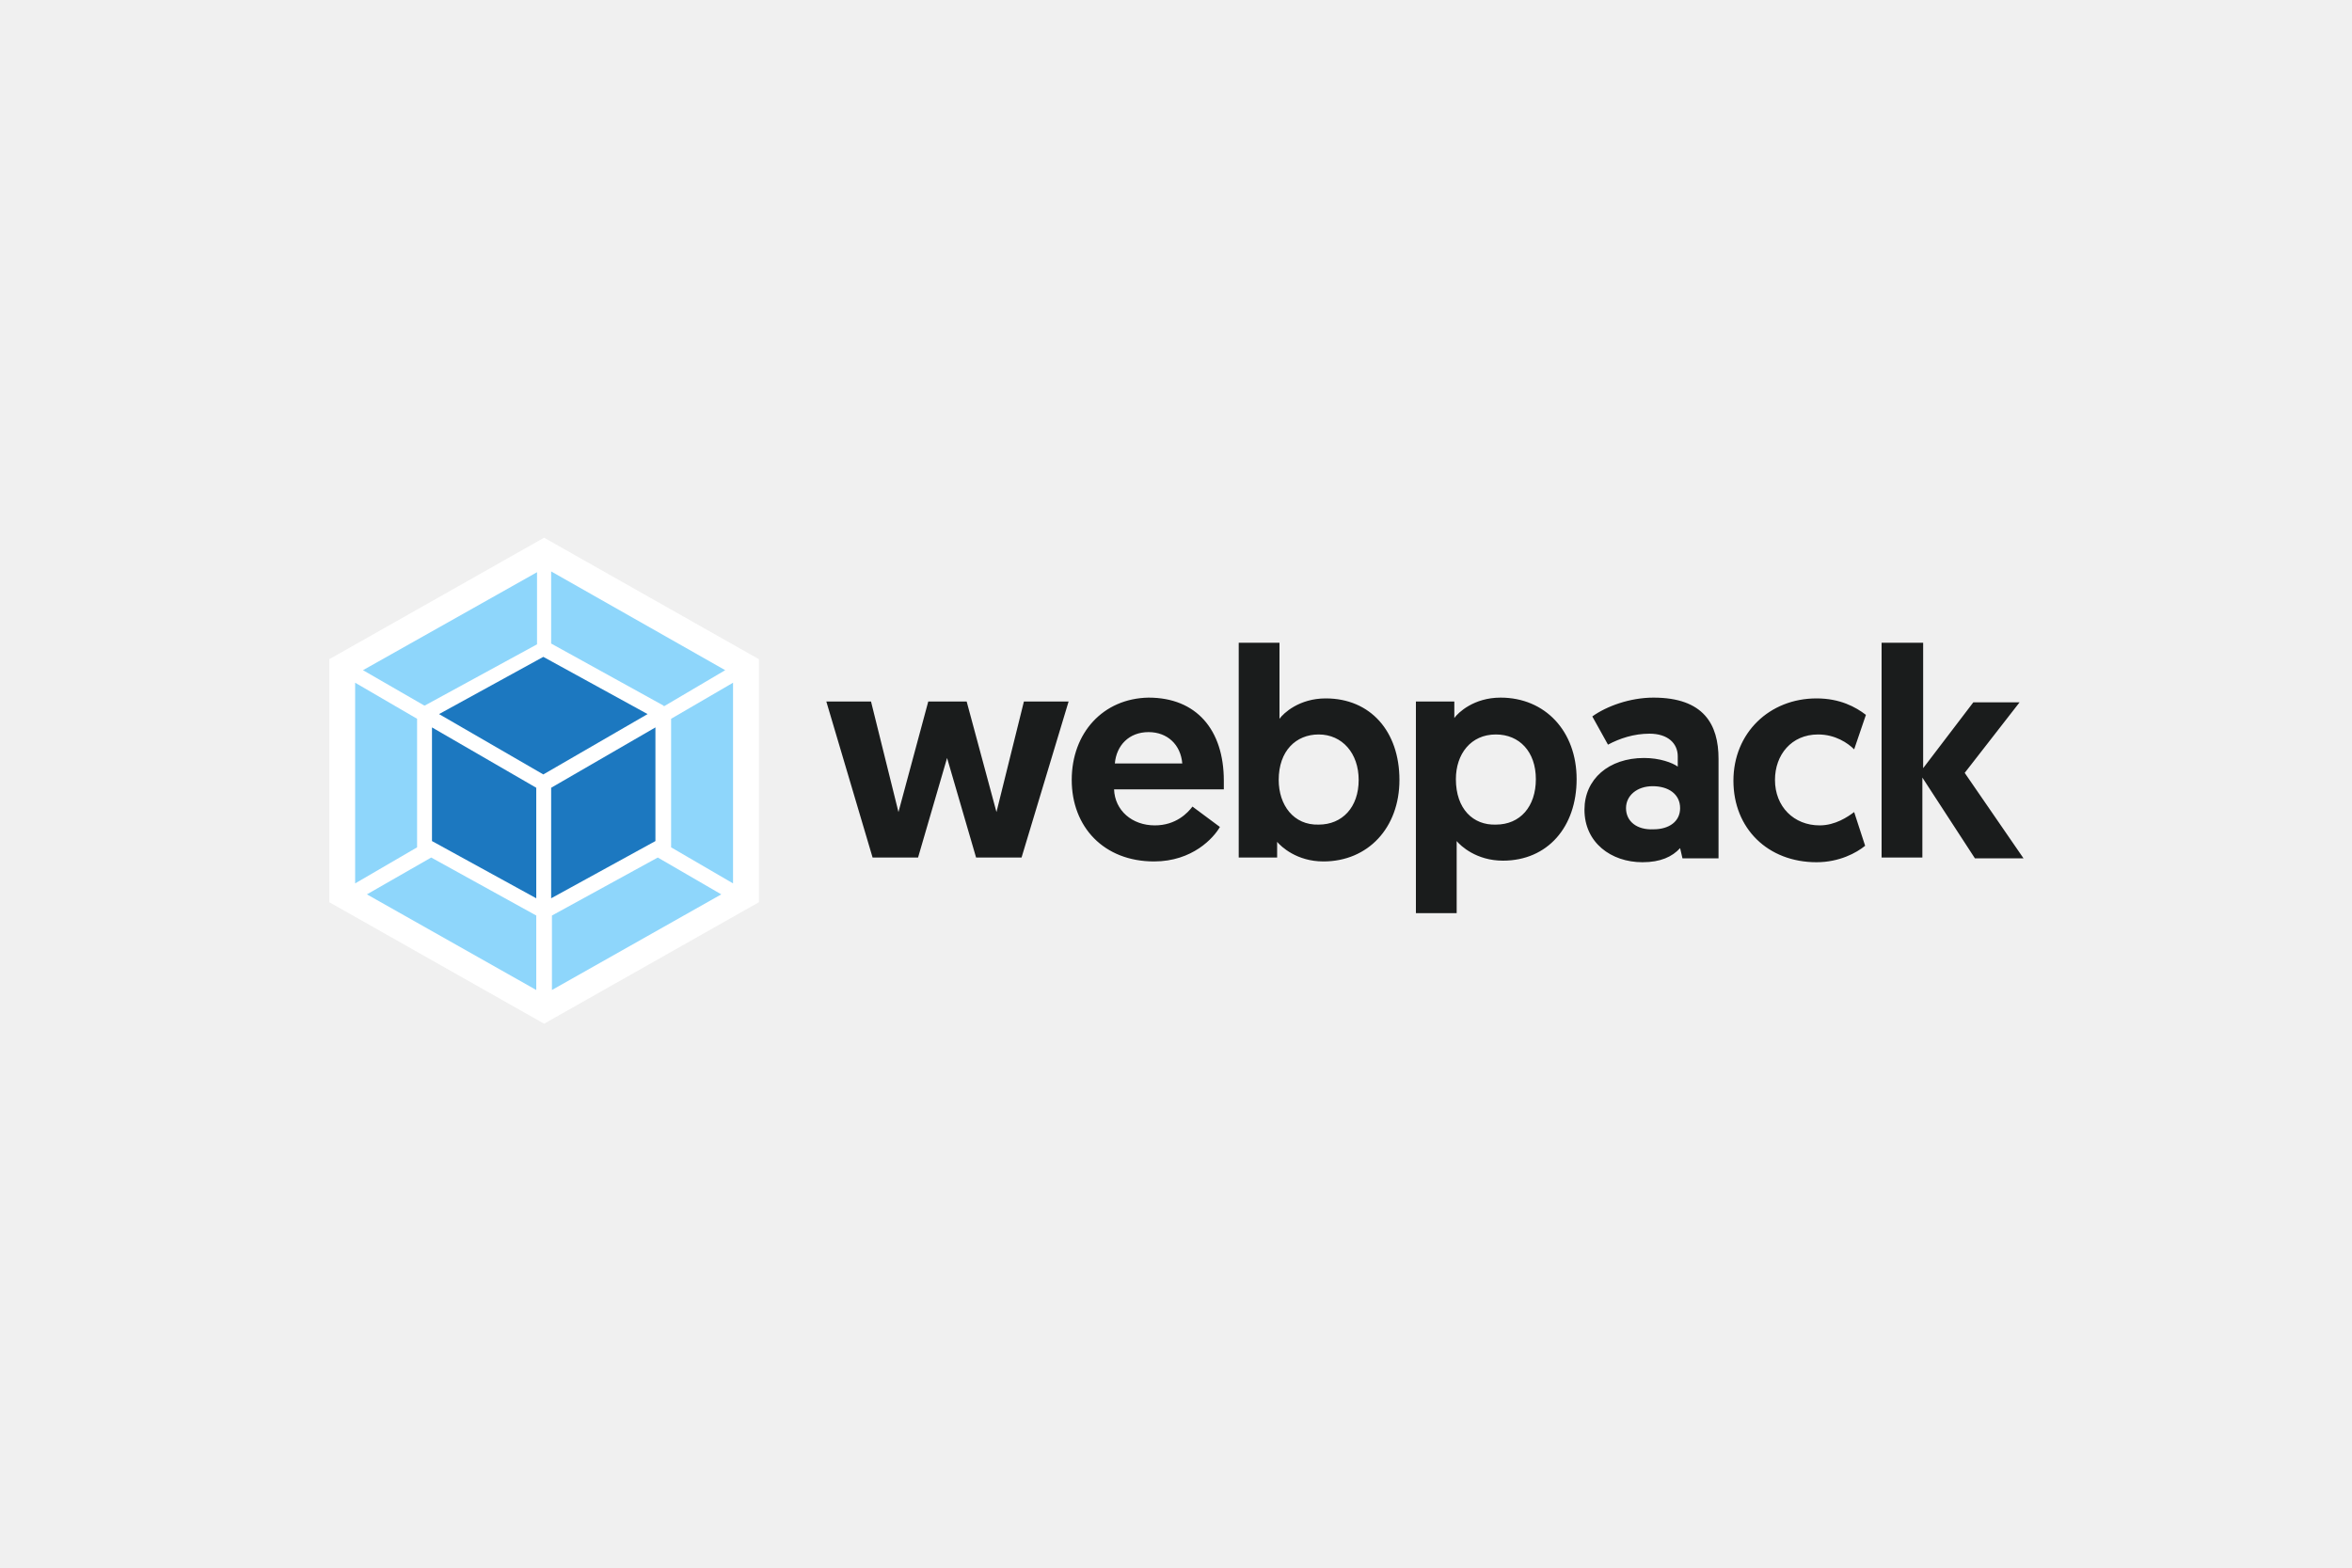
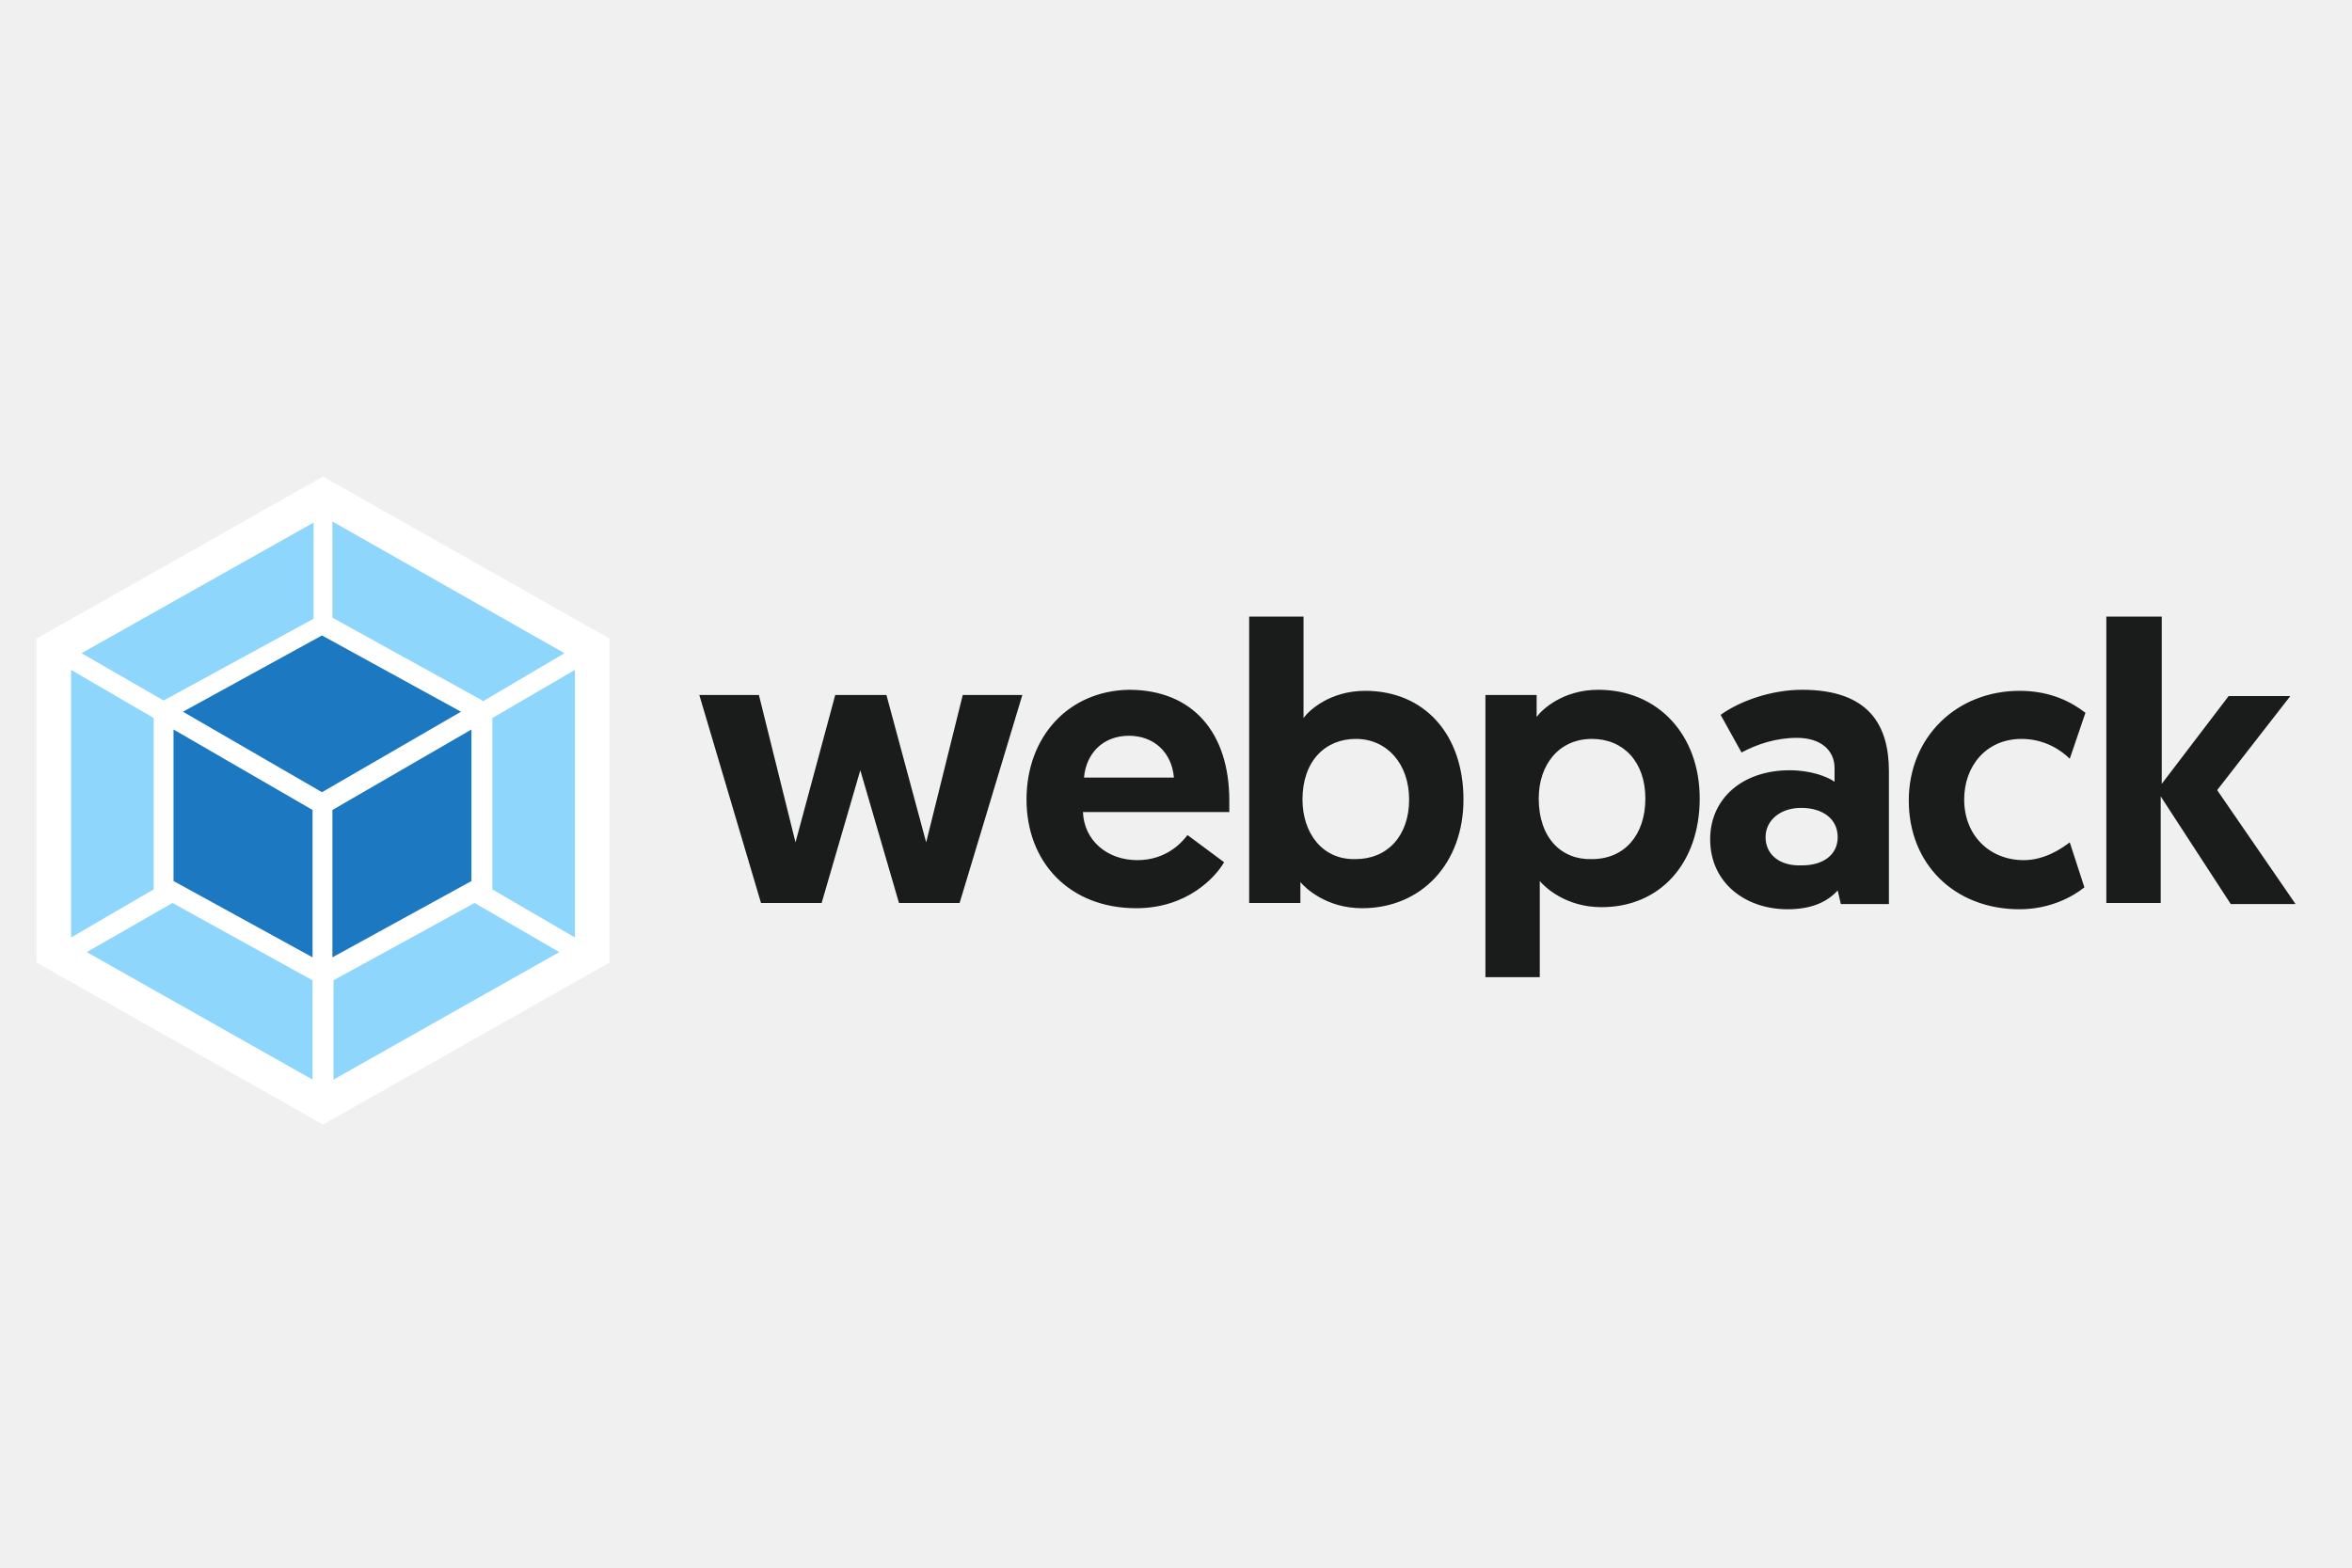
- <svg xmlns="http://www.w3.org/2000/svg" viewBox="0 0 300 200">
-   <path d="M69.4,68.6l27.4,15.5v31l-27.4,15.5L42,115.1v-31L69.4,68.6z" fill="#fff" />
-   <path d="M92 114.1l-21.6 12.2v-9.5l13.5-7.4 8.1 4.7zm1.5-1.4V87.1l-7.9 4.6v16.4l7.9 4.6zm-46.7 1.4l21.6 12.2v-9.5L55 109.4l-8.2 4.7zm-1.5-1.4V87.1l7.9 4.6v16.4l-7.9 4.6zm1-27.2L68.5 73v9.2L54.2 90h-.1l-7.8-4.5zm46.2 0L70.3 72.9v9.2L84.6 90l.1.1 7.8-4.6z" fill="#8ed6fb" />
-   <path d="M68.4 114.6l-13.3-7.3V92.8l13.3 7.7v14.1zm1.9 0l13.3-7.3V92.8l-13.3 7.7v14.1zM56 91.1l13.3-7.3 13.3 7.3-13.3 7.7L56 91.1z" fill="#1c78c0" />
-   <path d="M124.5 109.4h5.8l6-19.9h-5.7l-3.5 14.1-3.8-14.1h-4.9l-3.8 14.1-3.5-14.1h-5.7l5.9 19.9h5.8l3.7-12.7 3.7 12.7zm12.2-9.9c0 6 4.1 10.4 10.5 10.4 4.9 0 7.6-3 8.4-4.4l-3.5-2.6c-.6.8-2.1 2.4-4.8 2.4-2.9 0-5.1-1.9-5.2-4.6h14v-1.1c0-6.5-3.5-10.6-9.6-10.6-5.8.1-9.8 4.5-9.8 10.5h0zm5.5-2.1c.2-2.3 1.8-4 4.3-4 2.4 0 4.1 1.6 4.3 4h-8.6zm15.8 12h4.9v-2c.5.6 2.5 2.5 5.9 2.5 5.7 0 9.7-4.3 9.7-10.4 0-6.2-3.7-10.4-9.4-10.4-3.4 0-5.4 1.9-5.9 2.6V82H158v27.4zm5.1-9.9c0-3.7 2.2-5.8 5.1-5.8 3 0 5.1 2.4 5.1 5.8 0 3.5-2.1 5.7-5.1 5.7-3.2.1-5.1-2.5-5.1-5.7zm17.5 17h5.2v-9.2c.5.6 2.5 2.5 5.9 2.5 5.7 0 9.4-4.3 9.4-10.4s-4-10.4-9.7-10.4c-3.4 0-5.4 1.9-5.9 2.6v-2.1h-4.9v27zm5.1-17.1c0-3.2 1.9-5.7 5.1-5.7 3 0 5.1 2.2 5.1 5.7s-2 5.8-5.1 5.8c-2.9.1-5.1-2-5.1-5.8zm16.4 3.9c0 4.2 3.4 6.7 7.4 6.7 2.3 0 3.8-.7 4.8-1.8l.3 1.3h4.6V96.8c0-4.4-1.9-7.8-8.3-7.8-3 0-6 1.1-7.8 2.4l2 3.6c1.5-.8 3.3-1.4 5.3-1.4 2.3 0 3.6 1.2 3.6 2.9v1.3c-.7-.5-2.3-1.1-4.3-1.1-4.5 0-7.6 2.7-7.6 6.6h0zm5.3-.2c0-1.6 1.4-2.8 3.4-2.8s3.5 1 3.5 2.8c0 1.7-1.4 2.7-3.4 2.7-2.1.1-3.5-1-3.5-2.7zm24.7 2.2c-3.3 0-5.7-2.4-5.7-5.8 0-3.2 2.1-5.8 5.5-5.8 2.2 0 3.8 1.1 4.6 1.9l1.5-4.4c-1.3-1-3.3-2.1-6.3-2.1-6 0-10.6 4.4-10.6 10.5s4.4 10.4 10.6 10.4c2.9 0 5.1-1.2 6.2-2.1l-1.4-4.3c-.8.6-2.4 1.7-4.4 1.7h0zm7.9 4.1h5.2V99.2l6.7 10.3h6.2l-7.5-10.9 7-9h-5.9l-6.4 8.4V82H240v27.4z" fill="#1a1c1c" />
+ <svg xmlns="http://www.w3.org/2000/svg" version="1.1" id="Layer_1" x="0px" y="0px" viewBox="0 0 225 150" style="enable-background:new 0 0 225 150;" xml:space="preserve">
+   <style type="text/css">
+ 	.st0{fill:#FFFFFF;}
+ 	.st1{fill:#8ED6FB;}
+ 	.st2{fill:#1C78C0;}
+ 	.st3{fill:#1A1C1C;}
+ </style>
+   <path class="st0" d="M30.9,45.6l27.4,15.5v31l-27.4,15.5L3.5,92.1v-31L30.9,45.6z" />
+   <path class="st1" d="M53.5,91.1l-21.6,12.2v-9.5l13.5-7.4C45.4,86.4,53.5,91.1,53.5,91.1z M55,89.7V64.1l-7.9,4.6v16.4L55,89.7z   M8.3,91.1l21.6,12.2v-9.5l-13.4-7.4L8.3,91.1z M6.8,89.7V64.1l7.9,4.6v16.4L6.8,89.7z M7.8,62.5L30,50v9.2L15.7,67h-0.1L7.8,62.5z   M54,62.5L31.8,49.9v9.2L46.1,67l0.1,0.1L54,62.5z" />
+   <path class="st2" d="M29.9,91.6l-13.3-7.3V69.8l13.3,7.7C29.9,77.5,29.9,91.6,29.9,91.6z M31.8,91.6l13.3-7.3V69.8l-13.3,7.7V91.6z   M17.5,68.1l13.3-7.3l13.3,7.3l-13.3,7.7L17.5,68.1z" />
+   <path class="st3" d="M86,86.4h5.8l6-19.9h-5.7l-3.5,14.1l-3.8-14.1h-4.9l-3.8,14.1l-3.5-14.1h-5.7l5.9,19.9h5.8l3.7-12.7L86,86.4z   M98.2,76.5c0,6,4.1,10.4,10.5,10.4c4.9,0,7.6-3,8.4-4.4l-3.5-2.6c-0.6,0.8-2.1,2.4-4.8,2.4c-2.9,0-5.1-1.9-5.2-4.6h14v-1.1  c0-6.5-3.5-10.6-9.6-10.6C102.2,66.1,98.2,70.5,98.2,76.5L98.2,76.5L98.2,76.5z M103.7,74.4c0.2-2.3,1.8-4,4.3-4  c2.4,0,4.1,1.6,4.3,4H103.7z M119.5,86.4h4.9v-2c0.5,0.6,2.5,2.5,5.9,2.5c5.7,0,9.7-4.3,9.7-10.4c0-6.2-3.7-10.4-9.4-10.4  c-3.4,0-5.4,1.9-5.9,2.6V59h-5.2C119.5,59,119.5,86.4,119.5,86.4z M124.6,76.5c0-3.7,2.2-5.8,5.1-5.8c3,0,5.1,2.4,5.1,5.8  c0,3.5-2.1,5.7-5.1,5.7C126.5,82.3,124.6,79.7,124.6,76.5z M142.1,93.5h5.2v-9.2c0.5,0.6,2.5,2.5,5.9,2.5c5.7,0,9.4-4.3,9.4-10.4  s-4-10.4-9.7-10.4c-3.4,0-5.4,1.9-5.9,2.6v-2.1h-4.9V93.5z M147.2,76.4c0-3.2,1.9-5.7,5.1-5.7c3,0,5.1,2.2,5.1,5.7s-2,5.8-5.1,5.8  C149.4,82.3,147.2,80.2,147.2,76.4z M163.6,80.3c0,4.2,3.4,6.7,7.4,6.7c2.3,0,3.8-0.7,4.8-1.8l0.3,1.3h4.6V73.8  c0-4.4-1.9-7.8-8.3-7.8c-3,0-6,1.1-7.8,2.4l2,3.6c1.5-0.8,3.3-1.4,5.3-1.4c2.3,0,3.6,1.2,3.6,2.9v1.3c-0.7-0.5-2.3-1.1-4.3-1.1  C166.7,73.7,163.6,76.4,163.6,80.3L163.6,80.3z M168.9,80.1c0-1.6,1.4-2.8,3.4-2.8s3.5,1,3.5,2.8c0,1.7-1.4,2.7-3.4,2.7  C170.3,82.9,168.9,81.8,168.9,80.1z M193.6,82.3c-3.3,0-5.7-2.4-5.7-5.8c0-3.2,2.1-5.8,5.5-5.8c2.2,0,3.8,1.1,4.6,1.9l1.5-4.4  c-1.3-1-3.3-2.1-6.3-2.1c-6,0-10.6,4.4-10.6,10.5S187,87,193.2,87c2.9,0,5.1-1.2,6.2-2.1l-1.4-4.3C197.2,81.2,195.6,82.3,193.6,82.3  L193.6,82.3L193.6,82.3z M201.5,86.4h5.2V76.2l6.7,10.3h6.2l-7.5-10.9l7-9h-5.9l-6.4,8.4V59h-5.3V86.4z" />
</svg>
